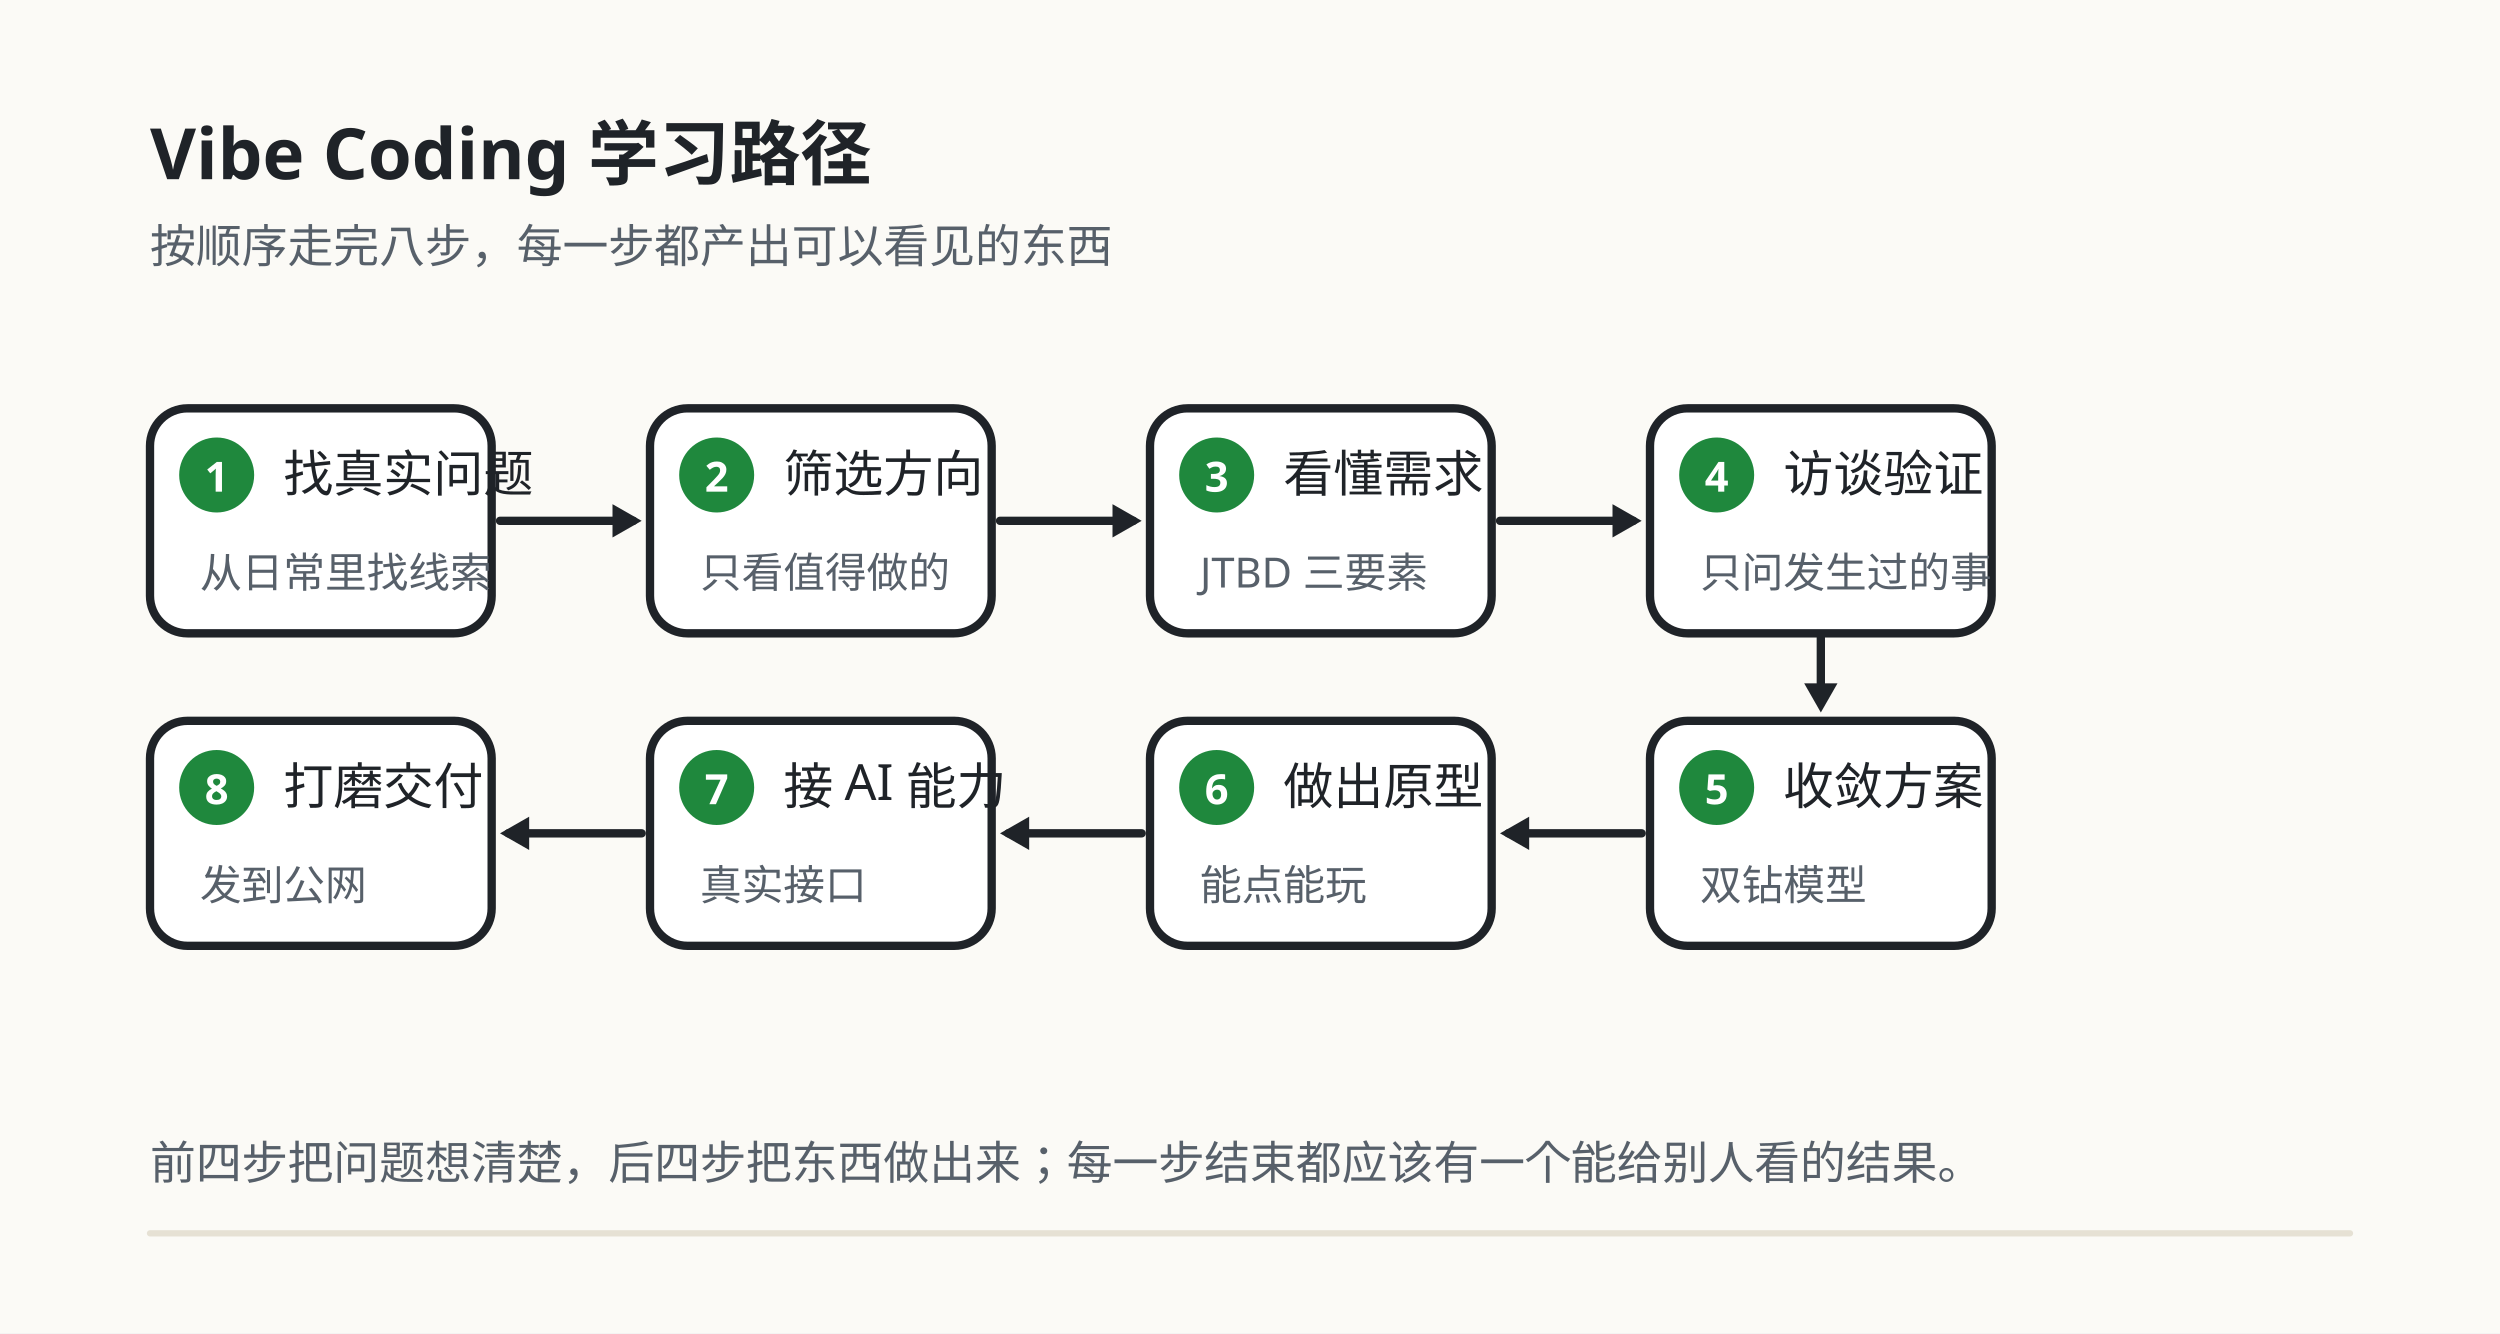
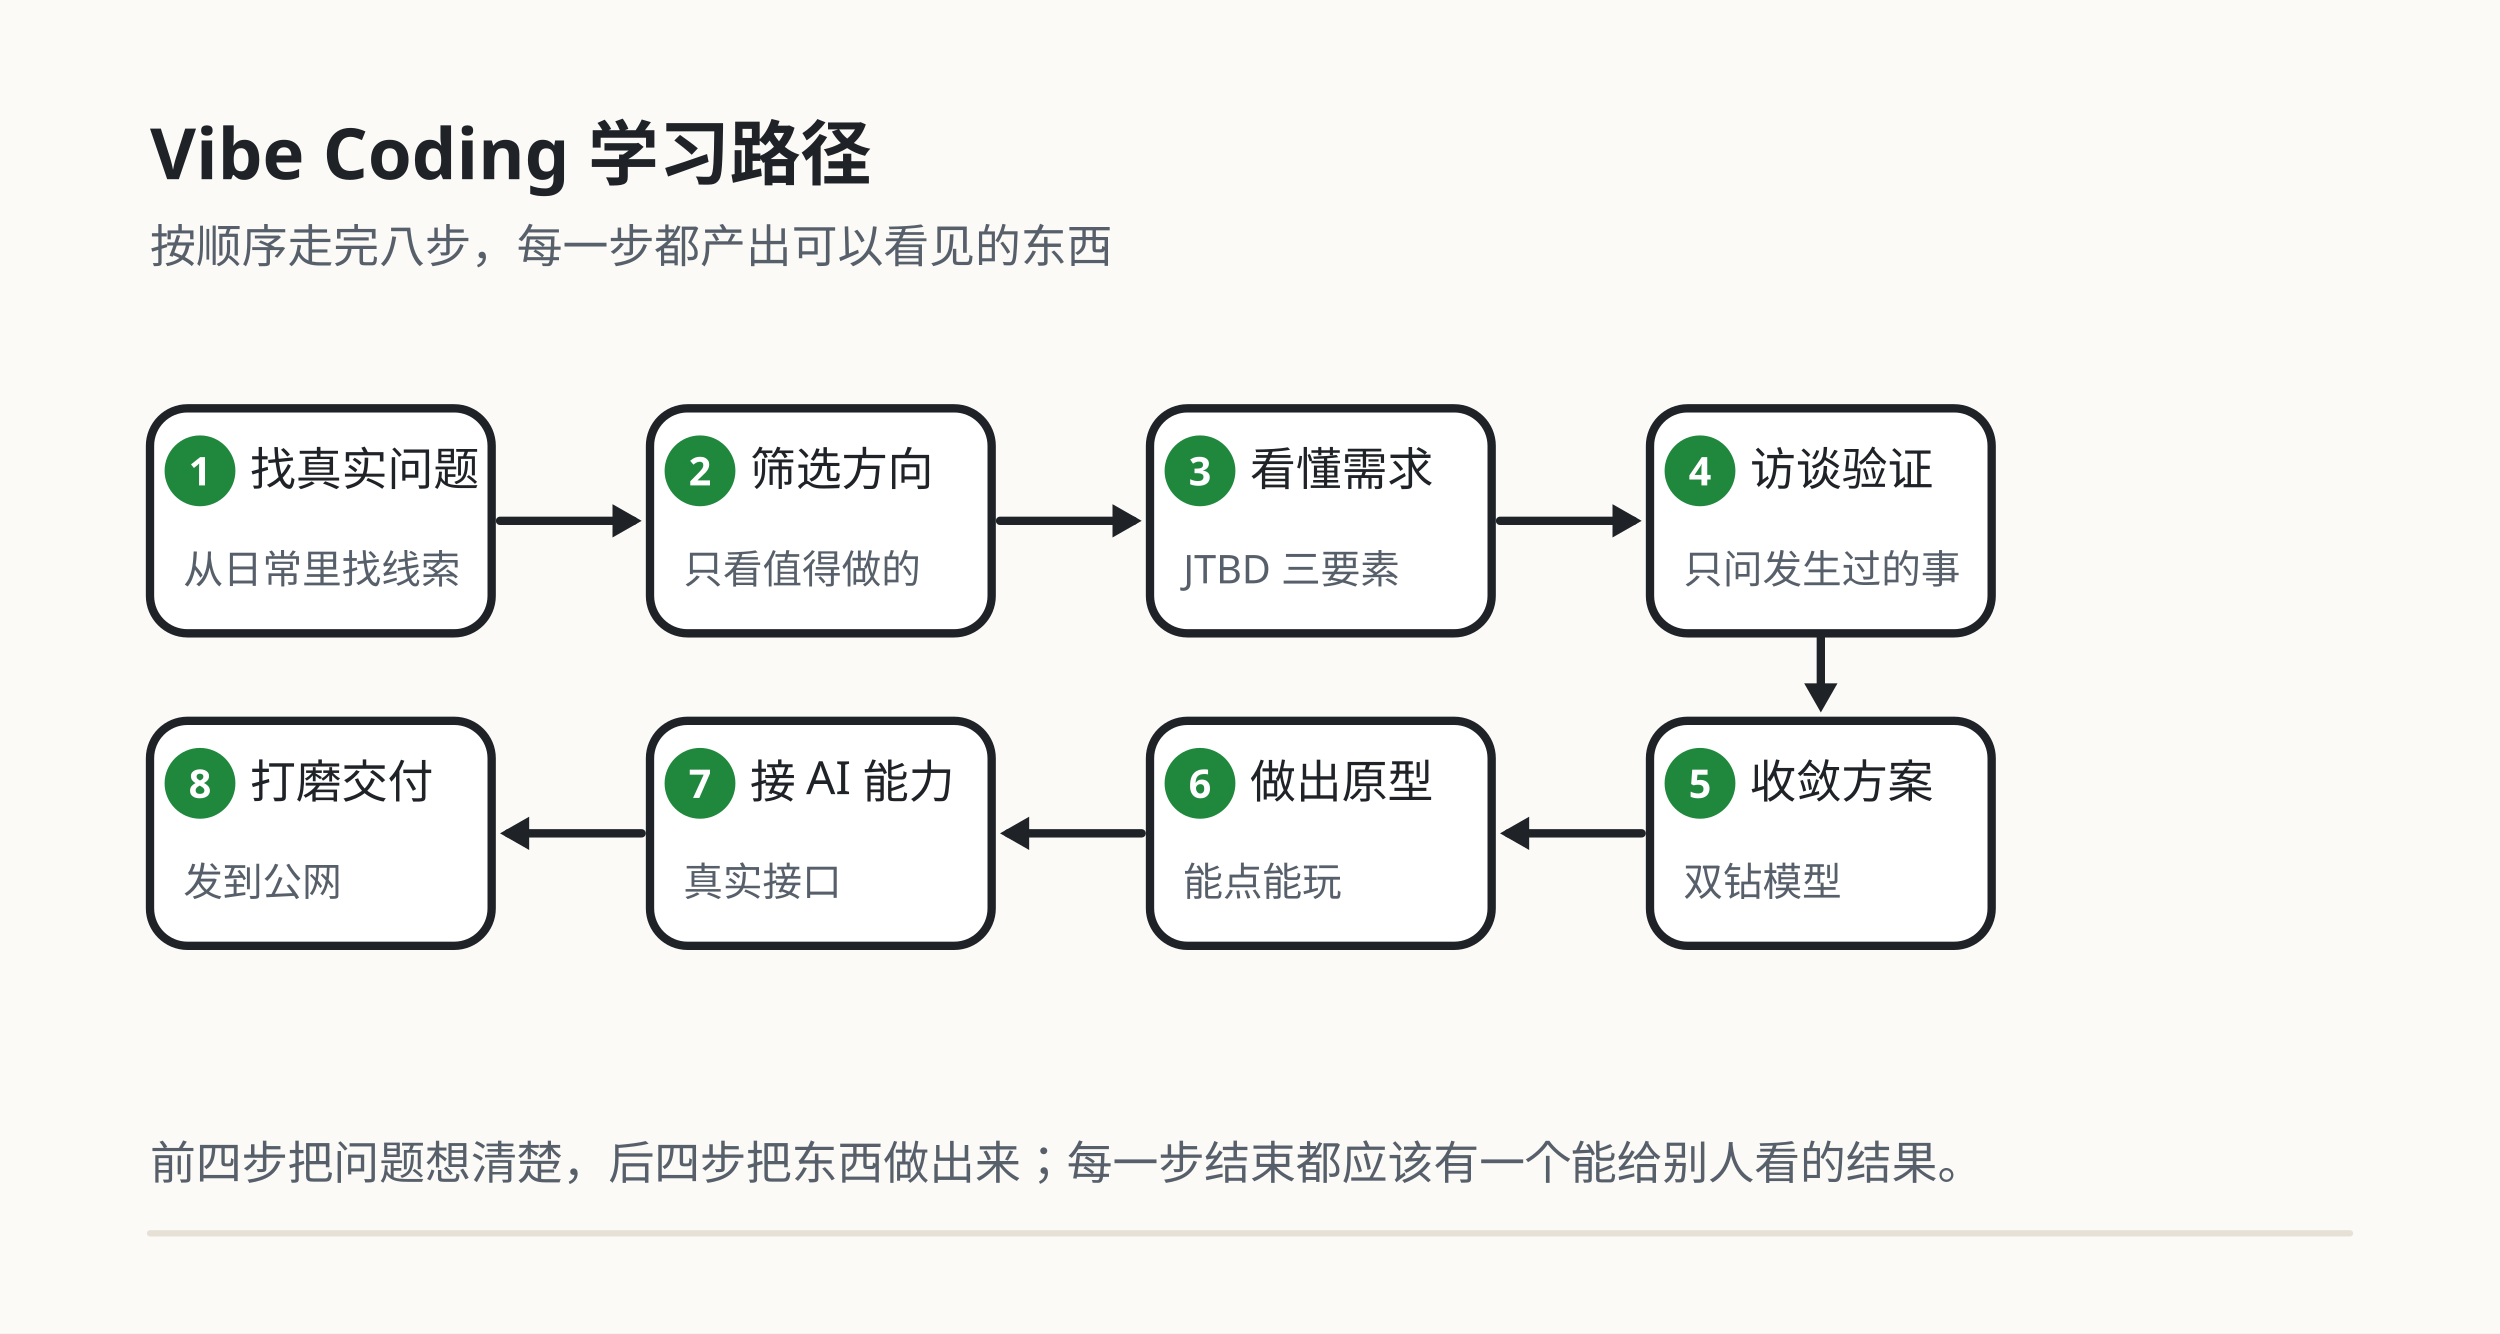
<svg xmlns="http://www.w3.org/2000/svg" width="1200" height="640" viewBox="0 0 1200 640" role="img" aria-labelledby="t">
  <rect width="1200" height="640" fill="#fbfaf6" />
  <text x="72" y="86" fill="#1f2328" font-family="'Microsoft YaHei', system-ui, sans-serif" font-size="34" font-weight="700">Vibe Coding 学习路径</text>
  <text x="72" y="126" fill="#57606a" font-family="'Microsoft YaHei', system-ui, sans-serif" font-size="22">按顺序走完八步，每一步都产出可以看见的东西</text>
  <g fill="none" stroke="#1f2328" stroke-width="4" stroke-linecap="round" stroke-linejoin="round">
    <path d="M240 250h64" />
    <path d="M480 250h64" />
    <path d="M720 250h64" />
    <path d="M874 306v30" />
    <path d="M788 400h-64" />
    <path d="M548 400h-64" />
    <path d="M308 400h-64" />
  </g>
  <g fill="#1f2328">
    <path d="M308 250l-14-8v16z" />
    <path d="M548 250l-14-8v16z" />
    <path d="M788 250l-14-8v16z" />
    <path d="M874 342l-8-14h16z" />
    <path d="M720 400l14-8v16z" />
    <path d="M480 400l14-8v16z" />
    <path d="M240 400l14-8v16z" />
  </g>
-   <g font-family="'Microsoft YaHei', system-ui, sans-serif" font-size="24" fill="#1f2328">
+   <g font-family="'Microsoft YaHei', system-ui, sans-serif">
    <g>
      <rect x="72" y="196" width="164" height="108" rx="18" fill="#ffffff" stroke="#1f2328" stroke-width="4" />
-       <circle cx="104" cy="228" r="18" fill="#1f883d" />
-       <text x="104" y="236" fill="#ffffff" font-size="20" text-anchor="middle" font-weight="700">1</text>
-       <text x="136" y="236">找真实问题</text>
-       <text x="96" y="282" fill="#57606a" font-size="20">从日常里找线索</text>
+       <circle cx="96" cy="226" r="17" fill="#1f883d" />
+       <text x="96" y="233" fill="#ffffff" font-size="19" text-anchor="middle" font-weight="700">1</text>
+       <text x="120" y="233" fill="#1f2328" font-size="22">找真实问题</text>
+       <text x="88" y="280" fill="#57606a" font-size="19">从日常里找线索</text>
    </g>
    <g>
      <rect x="312" y="196" width="164" height="108" rx="18" fill="#ffffff" stroke="#1f2328" stroke-width="4" />
-       <circle cx="344" cy="228" r="18" fill="#1f883d" />
-       <text x="344" y="236" fill="#ffffff" font-size="20" text-anchor="middle" font-weight="700">2</text>
-       <text x="376" y="236">筛选方向</text>
-       <text x="336" y="282" fill="#57606a" font-size="20">只看值得做的</text>
+       <circle cx="336" cy="226" r="17" fill="#1f883d" />
+       <text x="336" y="233" fill="#ffffff" font-size="19" text-anchor="middle" font-weight="700">2</text>
+       <text x="360" y="233" fill="#1f2328" font-size="22">筛选方向</text>
+       <text x="328" y="280" fill="#57606a" font-size="19">只看值得做的</text>
    </g>
    <g>
      <rect x="552" y="196" width="164" height="108" rx="18" fill="#ffffff" stroke="#1f2328" stroke-width="4" />
-       <circle cx="584" cy="228" r="18" fill="#1f883d" />
-       <text x="584" y="236" fill="#ffffff" font-size="20" text-anchor="middle" font-weight="700">3</text>
-       <text x="616" y="236">看懂需求</text>
-       <text x="576" y="282" fill="#57606a" font-size="20">JTBD 三要素</text>
+       <circle cx="576" cy="226" r="17" fill="#1f883d" />
+       <text x="576" y="233" fill="#ffffff" font-size="19" text-anchor="middle" font-weight="700">3</text>
+       <text x="600" y="233" fill="#1f2328" font-size="22">看懂需求</text>
+       <text x="568" y="280" fill="#57606a" font-size="19">JTBD 三要素</text>
    </g>
    <g>
      <rect x="792" y="196" width="164" height="108" rx="18" fill="#ffffff" stroke="#1f2328" stroke-width="4" />
-       <circle cx="824" cy="228" r="18" fill="#1f883d" />
-       <text x="824" y="236" fill="#ffffff" font-size="20" text-anchor="middle" font-weight="700">4</text>
-       <text x="856" y="236">访谈验证</text>
-       <text x="816" y="282" fill="#57606a" font-size="20">只问发生过的事</text>
+       <circle cx="816" cy="226" r="17" fill="#1f883d" />
+       <text x="816" y="233" fill="#ffffff" font-size="19" text-anchor="middle" font-weight="700">4</text>
+       <text x="840" y="233" fill="#1f2328" font-size="22">访谈验证</text>
+       <text x="808" y="280" fill="#57606a" font-size="19">只问发生过的事</text>
    </g>
    <g>
      <rect x="792" y="346" width="164" height="108" rx="18" fill="#ffffff" stroke="#1f2328" stroke-width="4" />
-       <circle cx="824" cy="378" r="18" fill="#1f883d" />
-       <text x="824" y="386" fill="#ffffff" font-size="20" text-anchor="middle" font-weight="700">5</text>
-       <text x="856" y="386">收敛方案</text>
-       <text x="816" y="432" fill="#57606a" font-size="20">双钻模型</text>
+       <circle cx="816" cy="376" r="17" fill="#1f883d" />
+       <text x="816" y="383" fill="#ffffff" font-size="19" text-anchor="middle" font-weight="700">5</text>
+       <text x="840" y="383" fill="#1f2328" font-size="22">收敛方案</text>
+       <text x="808" y="430" fill="#57606a" font-size="19">双钻模型</text>
    </g>
    <g>
      <rect x="552" y="346" width="164" height="108" rx="18" fill="#ffffff" stroke="#1f2328" stroke-width="4" />
-       <circle cx="584" cy="378" r="18" fill="#1f883d" />
-       <text x="584" y="386" fill="#ffffff" font-size="20" text-anchor="middle" font-weight="700">6</text>
-       <text x="616" y="386">做出原型</text>
-       <text x="576" y="432" fill="#57606a" font-size="20">能点能玩</text>
+       <circle cx="576" cy="376" r="17" fill="#1f883d" />
+       <text x="576" y="383" fill="#ffffff" font-size="19" text-anchor="middle" font-weight="700">6</text>
+       <text x="600" y="383" fill="#1f2328" font-size="22">做出原型</text>
+       <text x="568" y="430" fill="#57606a" font-size="19">能点能玩</text>
    </g>
    <g>
      <rect x="312" y="346" width="164" height="108" rx="18" fill="#ffffff" stroke="#1f2328" stroke-width="4" />
-       <circle cx="344" cy="378" r="18" fill="#1f883d" />
-       <text x="344" y="386" fill="#ffffff" font-size="20" text-anchor="middle" font-weight="700">7</text>
-       <text x="376" y="386">接 AI 能力</text>
-       <text x="336" y="432" fill="#57606a" font-size="20">真实接口</text>
+       <circle cx="336" cy="376" r="17" fill="#1f883d" />
+       <text x="336" y="383" fill="#ffffff" font-size="19" text-anchor="middle" font-weight="700">7</text>
+       <text x="360" y="383" fill="#1f2328" font-size="22">接 AI 能力</text>
+       <text x="328" y="430" fill="#57606a" font-size="19">真实接口</text>
    </g>
    <g>
      <rect x="72" y="346" width="164" height="108" rx="18" fill="#ffffff" stroke="#1f2328" stroke-width="4" />
-       <circle cx="104" cy="378" r="18" fill="#1f883d" />
-       <text x="104" y="386" fill="#ffffff" font-size="20" text-anchor="middle" font-weight="700">8</text>
-       <text x="136" y="386">打磨交付</text>
-       <text x="96" y="432" fill="#57606a" font-size="20">发到公网</text>
+       <circle cx="96" cy="376" r="17" fill="#1f883d" />
+       <text x="96" y="383" fill="#ffffff" font-size="19" text-anchor="middle" font-weight="700">8</text>
+       <text x="120" y="383" fill="#1f2328" font-size="22">打磨交付</text>
+       <text x="88" y="430" fill="#57606a" font-size="19">发到公网</text>
    </g>
  </g>
  <text x="72" y="566" fill="#57606a" font-family="'Microsoft YaHei', system-ui, sans-serif" font-size="22">前四步把问题想清楚，后四步把东西做出来；每一步结束都应该有一个能给别人看的结果。</text>
  <path d="M72 592h1056" stroke="#e6e1d4" stroke-width="3" stroke-linecap="round" />
</svg>
